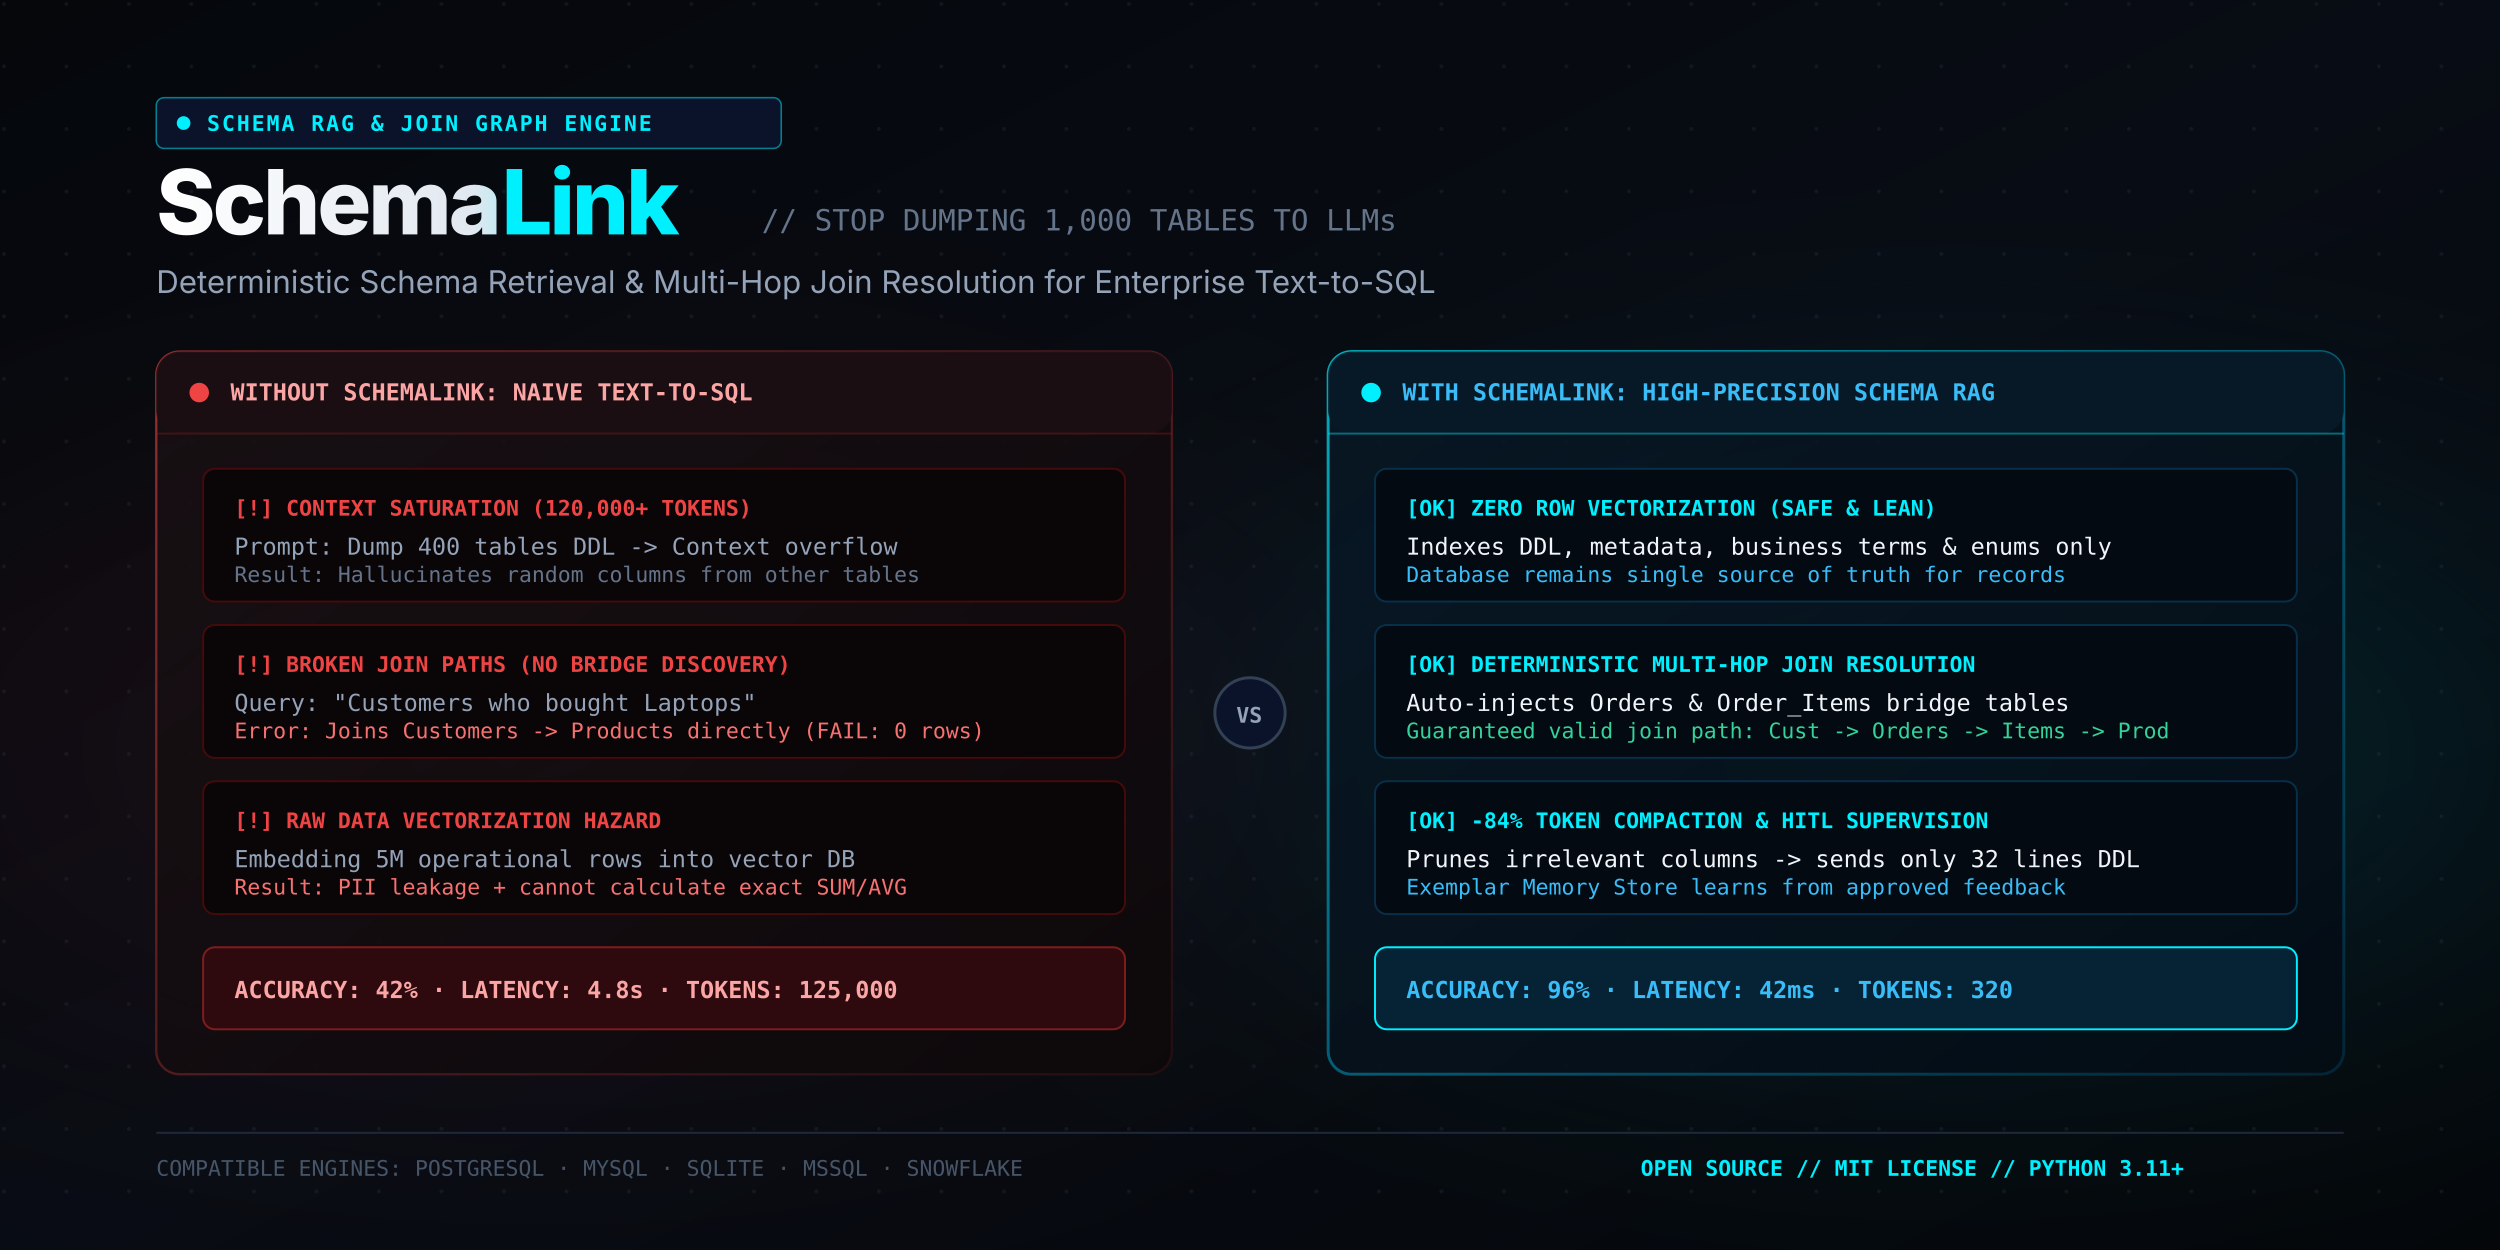
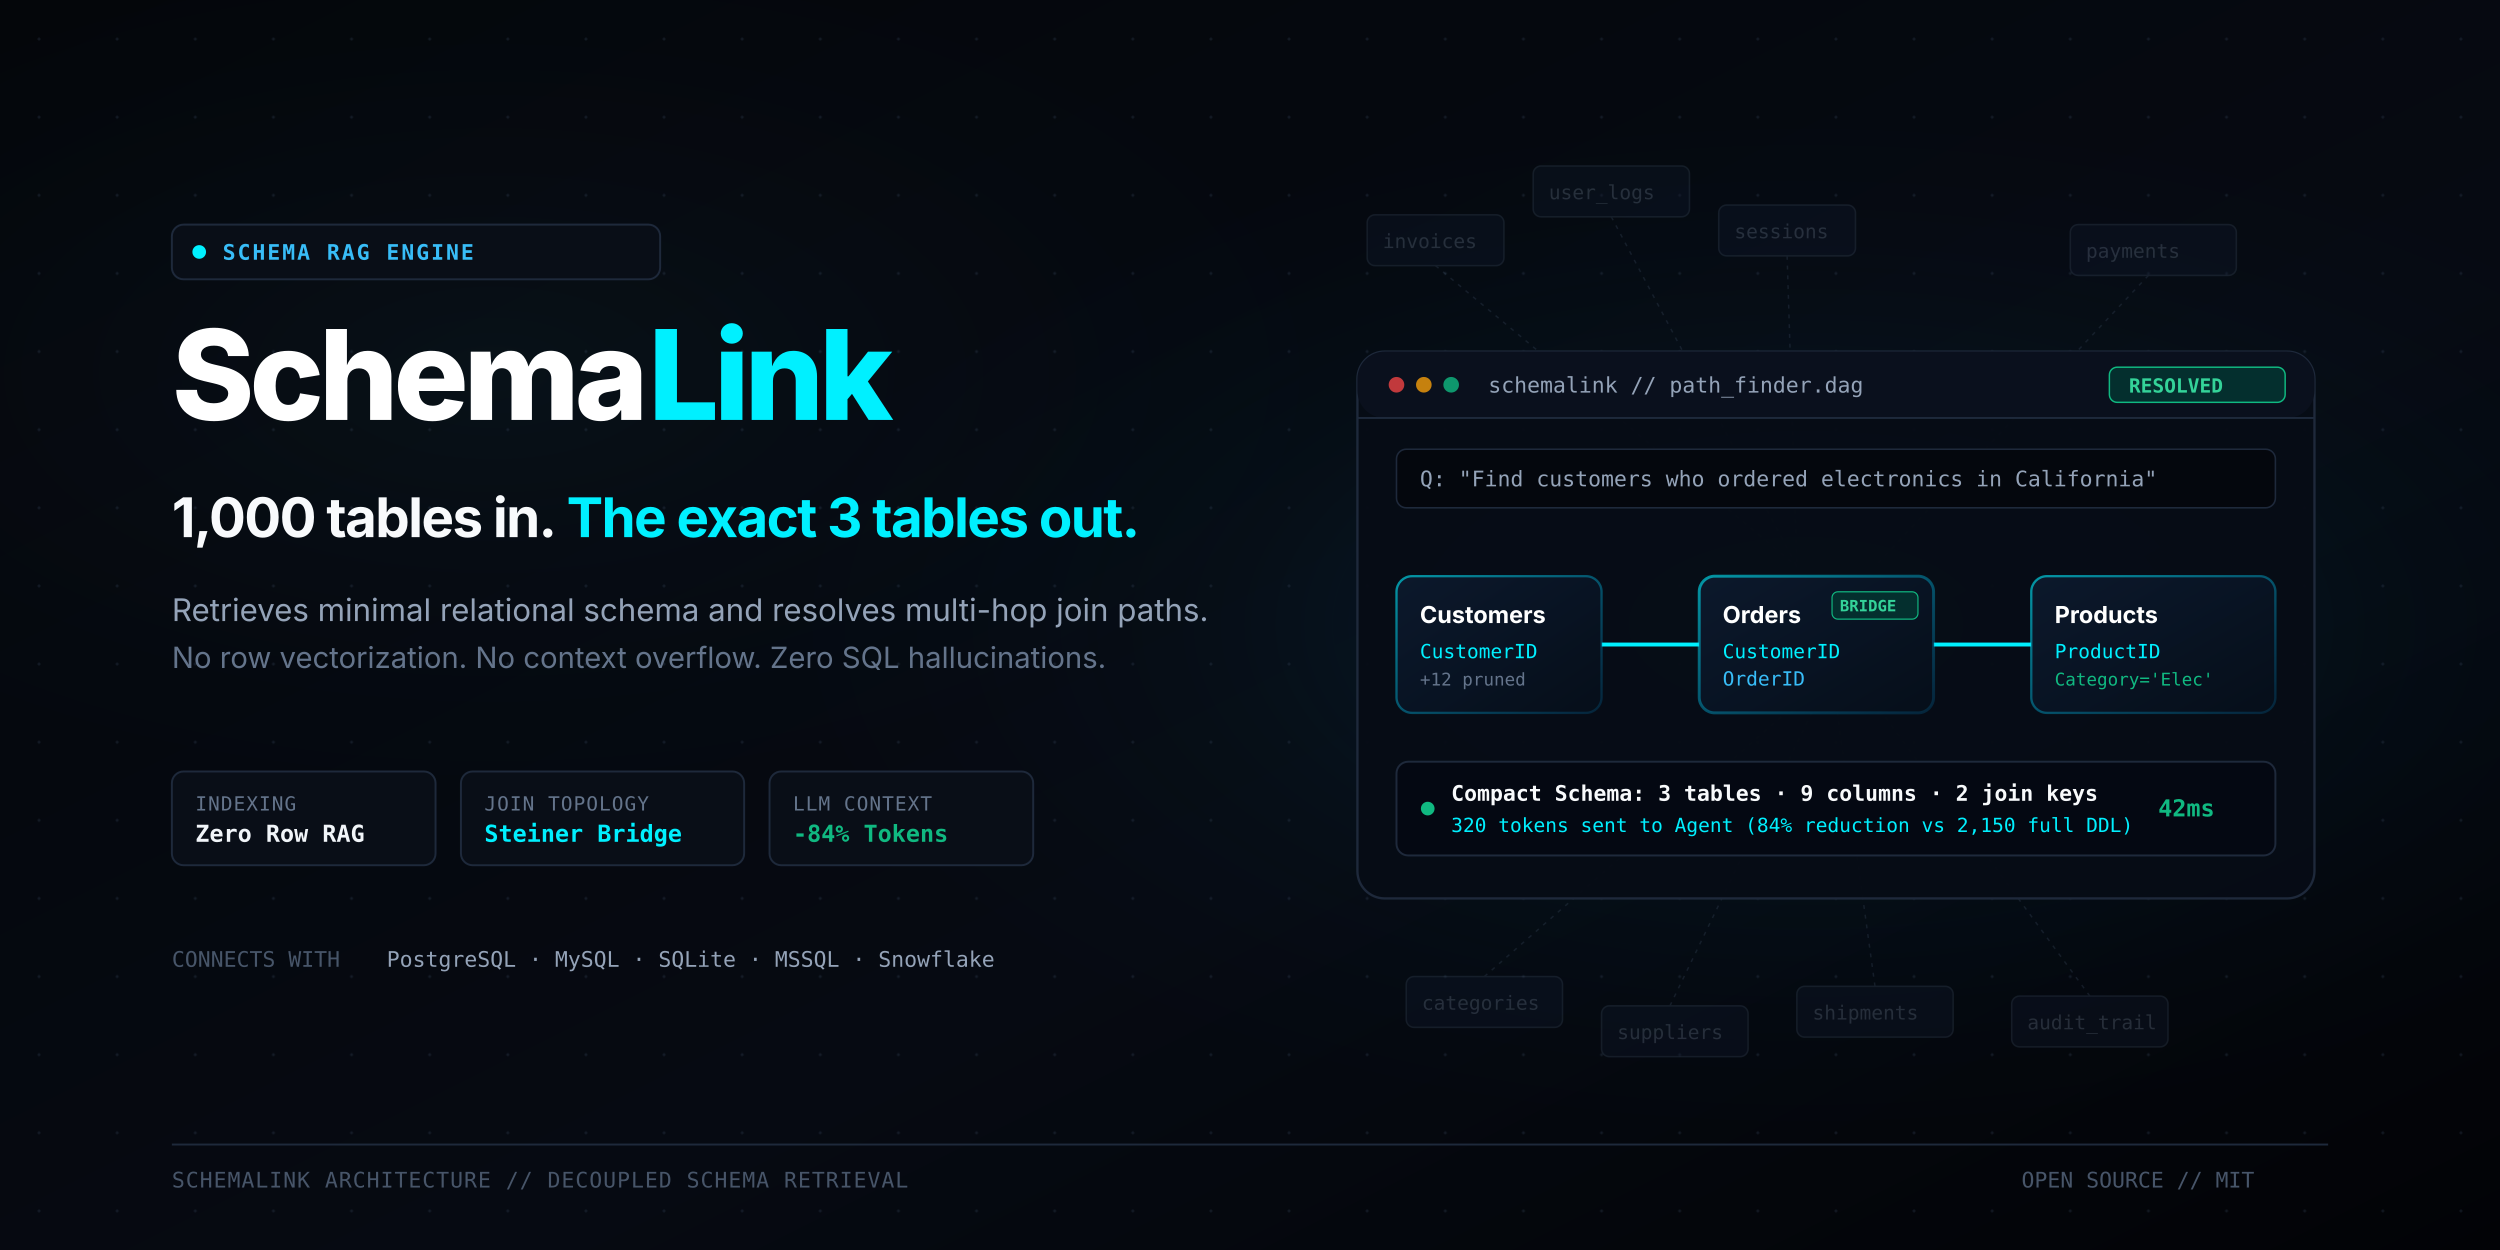
<svg xmlns="http://www.w3.org/2000/svg" viewBox="0 0 1280 640" width="100%" height="100%">
  <defs>
-     <linearGradient id="bg" x1="0%" y1="0%" x2="100%" y2="100%">
-       <stop offset="0%" stop-color="#05070B" />
-       <stop offset="50%" stop-color="#080C14" />
-       <stop offset="100%" stop-color="#040609" />
+     <linearGradient id="bgCanvas" x1="0%" y1="0%" x2="100%" y2="100%">
+       <stop offset="0%" stop-color="#04060A" />
+       <stop offset="60%" stop-color="#060A12" />
+       <stop offset="100%" stop-color="#020306" />
    </linearGradient>
-     <radialGradient id="redGlow" cx="22%" cy="60%" r="50%">
-       <stop offset="0%" stop-color="#EF4444" stop-opacity="0.12" />
+     <radialGradient id="prismGlow" cx="72%" cy="50%" r="45%">
+       <stop offset="0%" stop-color="#00F0FF" stop-opacity="0.14" />
+       <stop offset="50%" stop-color="#0284C7" stop-opacity="0.04" />
      <stop offset="100%" stop-color="#000000" stop-opacity="0" />
    </radialGradient>
-     <radialGradient id="cyanGlow" cx="78%" cy="60%" r="50%">
-       <stop offset="0%" stop-color="#00F0FF" stop-opacity="0.16" />
+     <radialGradient id="subtleGlow" cx="20%" cy="30%" r="40%">
+       <stop offset="0%" stop-color="#38BDF8" stop-opacity="0.05" />
      <stop offset="100%" stop-color="#000000" stop-opacity="0" />
    </radialGradient>
-     <linearGradient id="badCardBg" x1="0%" y1="0%" x2="100%" y2="100%">
-       <stop offset="0%" stop-color="#181014" stop-opacity="0.85" />
-       <stop offset="100%" stop-color="#0D080A" stop-opacity="0.95" />
+     <pattern id="dotGrid" width="40" height="40" patternUnits="userSpaceOnUse">
+       <circle cx="20" cy="20" r="0.8" fill="#334155" fill-opacity="0.3" />
+     </pattern>
+     <linearGradient id="laserLine" x1="0%" y1="0%" x2="100%" y2="0%">
+       <stop offset="0%" stop-color="#00F0FF" stop-opacity="0.9" />
+       <stop offset="40%" stop-color="#38BDF8" stop-opacity="0.5" />
+       <stop offset="80%" stop-color="#6366F1" stop-opacity="0.2" />
+       <stop offset="100%" stop-color="#000000" stop-opacity="0" />
    </linearGradient>
-     <linearGradient id="goodCardBg" x1="0%" y1="0%" x2="100%" y2="100%">
-       <stop offset="0%" stop-color="#081826" stop-opacity="0.85" />
-       <stop offset="100%" stop-color="#040C14" stop-opacity="0.95" />
+     <linearGradient id="beamGrad" x1="0%" y1="0%" x2="100%" y2="0%">
+       <stop offset="0%" stop-color="#334155" stop-opacity="0.2" />
+       <stop offset="60%" stop-color="#00F0FF" stop-opacity="0.7" />
+       <stop offset="100%" stop-color="#38BDF8" stop-opacity="0.9" />
    </linearGradient>
-     <linearGradient id="badBorder" x1="0%" y1="0%" x2="100%" y2="100%">
-       <stop offset="0%" stop-color="#EF4444" stop-opacity="0.6" />
-       <stop offset="100%" stop-color="#7F1D1D" stop-opacity="0.2" />
+     <linearGradient id="resolvedCard" x1="0%" y1="0%" x2="100%" y2="100%">
+       <stop offset="0%" stop-color="#0C1A2E" stop-opacity="0.9" />
+       <stop offset="100%" stop-color="#060E1A" stop-opacity="0.95" />
    </linearGradient>
-     <linearGradient id="goodBorder" x1="0%" y1="0%" x2="100%" y2="100%">
-       <stop offset="0%" stop-color="#00F0FF" stop-opacity="0.7" />
+     <linearGradient id="resolvedBorder" x1="0%" y1="0%" x2="100%" y2="100%">
+       <stop offset="0%" stop-color="#00F0FF" stop-opacity="0.6" />
      <stop offset="100%" stop-color="#0284C7" stop-opacity="0.2" />
-     </linearGradient>
-     <linearGradient id="brandGrad" x1="0%" y1="0%" x2="100%" y2="0%">
-       <stop offset="0%" stop-color="#FFFFFF" />
-       <stop offset="60%" stop-color="#E2E8F0" />
-       <stop offset="100%" stop-color="#00F0FF" />
-     </linearGradient>
-     <pattern id="dotGrid" width="32" height="32" patternUnits="userSpaceOnUse">
-       <circle cx="2" cy="2" r="1" fill="#334155" fill-opacity="0.25" />
-     </pattern>
-     <linearGradient id="topLine" x1="0%" y1="0%" x2="100%" y2="0%">
-       <stop offset="0%" stop-color="#EF4444" stop-opacity="0.8" />
-       <stop offset="50%" stop-color="#64748B" stop-opacity="0.3" />
-       <stop offset="100%" stop-color="#00F0FF" stop-opacity="0.9" />
    </linearGradient>
  </defs>
  <style>
-     .mono { font-family: "JetBrains Mono", "SF Mono", "Fira Code", monospace; }
-     .sans { font-family: -apple-system, BlinkMacSystemFont, "Inter", "Segoe UI", sans-serif; }
+     .font-sans { font-family: -apple-system, BlinkMacSystemFont, "Inter", "Geist", "Segoe UI", Roboto, sans-serif; }
+     .font-mono { font-family: "JetBrains Mono", "Geist Mono", "SF Mono", "Fira Code", monospace; }
  </style>
-   <rect width="1280" height="640" fill="url(#bg)" />
-   <rect width="1280" height="640" fill="url(#redGlow)" />
-   <rect width="1280" height="640" fill="url(#cyanGlow)" />
+   <rect width="1280" height="640" fill="url(#bgCanvas)" />
+   <rect width="1280" height="640" fill="url(#subtleGlow)" />
+   <rect width="1280" height="640" fill="url(#prismGlow)" />
  <rect width="1280" height="640" fill="url(#dotGrid)" />
-   <line x1="0" y1="0" x2="1280" y2="0" stroke="url(#topLine)" stroke-width="2.5" />
-   <g transform="translate(80, 50)">
-     <rect width="320" height="26" rx="4" fill="#0B132B" stroke="#00F0FF" stroke-width="0.8" stroke-opacity="0.5" />
-     <circle cx="14" cy="13" r="3.5" fill="#00F0FF" />
-     <text x="26" y="17" fill="#00F0FF" font-size="11" font-weight="700" class="mono" letter-spacing="1">SCHEMA RAG &amp; JOIN GRAPH ENGINE</text>
-     <text x="0" y="70" fill="url(#brandGrad)" font-size="46" font-weight="800" class="sans" letter-spacing="-1.5">
+   <line x1="0" y1="0" x2="1280" y2="0" stroke="url(#laserLine)" stroke-width="2.5" />
+   <g transform="translate(88, 0)">
+     <g transform="translate(0, 115)">
+       <rect width="250" height="28" rx="6" fill="#090E17" stroke="#1E293B" stroke-width="1" />
+       <circle cx="14" cy="14" r="3.5" fill="#00F0FF" />
+       <text x="26" y="18" fill="#38BDF8" font-size="11" font-weight="600" class="font-mono" letter-spacing="1">SCHEMA RAG ENGINE</text>
+     </g>
+     <text x="0" y="215" fill="#FFFFFF" font-size="64" font-weight="800" class="font-sans" letter-spacing="-2.5">
      Schema<tspan fill="#00F0FF">Link</tspan>
    </text>
-     <text x="310" y="68" fill="#64748B" font-size="15" class="mono">// STOP DUMPING 1,000 TABLES TO LLMs</text>
-     <text x="0" y="100" fill="#94A3B8" font-size="16" class="sans">
-       Deterministic Schema Retrieval &amp; Multi-Hop Join Resolution for Enterprise Text-to-SQL
+     <text x="0" y="275" fill="#F8FAFC" font-size="28" font-weight="700" class="font-sans" letter-spacing="-0.8">
+       1,000 tables in. <tspan fill="#00F0FF">The exact 3 tables out.</tspan>
    </text>
-   </g>
-   <g transform="translate(80, 180)">
-     <rect width="520" height="370" rx="12" fill="url(#badCardBg)" stroke="url(#badBorder)" stroke-width="1.2" />
-     <rect width="520" height="42" rx="12" fill="#1C0F13" fill-opacity="0.9" />
-     <path d="M 0 42 L 520 42" stroke="#7F1D1D" stroke-width="1" stroke-opacity="0.4" />
-     <circle cx="22" cy="21" r="5" fill="#EF4444" />
-     <text x="38" y="25" fill="#FCA5A5" font-size="12" font-weight="700" class="mono">WITHOUT SCHEMALINK: NAIVE TEXT-TO-SQL</text>
-     <g transform="translate(24, 60)">
-       <rect width="472" height="68" rx="6" fill="#0A0507" stroke="#450A0A" stroke-width="1" />
-       <text x="16" y="24" fill="#EF4444" font-size="11" font-weight="700" class="mono">[!] CONTEXT SATURATION (120,000+ TOKENS)</text>
-       <text x="16" y="44" fill="#94A3B8" font-size="12" class="mono">Prompt: Dump 400 tables DDL -&gt; Context overflow</text>
-       <text x="16" y="58" fill="#64748B" font-size="11" class="mono">Result: Hallucinates random columns from other tables</text>
+     <text x="0" y="318" fill="#94A3B8" font-size="16" font-weight="400" class="font-sans">
+       Retrieves minimal relational schema and resolves multi-hop join paths.
+     </text>
+     <text x="0" y="342" fill="#64748B" font-size="15" font-weight="400" class="font-sans">
+       No row vectorization. No context overflow. Zero SQL hallucinations.
+     </text>
+     <g transform="translate(0, 395)" class="font-mono">
+       <g transform="translate(0, 0)">
+         <rect width="135" height="48" rx="6" fill="#090E17" stroke="#1E293B" stroke-width="1" />
+         <text x="12" y="20" fill="#64748B" font-size="10" letter-spacing="0.5">INDEXING</text>
+         <text x="12" y="36" fill="#F1F5F9" font-size="12" font-weight="600">Zero Row RAG</text>
+       </g>
+       <g transform="translate(148, 0)">
+         <rect width="145" height="48" rx="6" fill="#090E17" stroke="#1E293B" stroke-width="1" />
+         <text x="12" y="20" fill="#64748B" font-size="10" letter-spacing="0.5">JOIN TOPOLOGY</text>
+         <text x="12" y="36" fill="#00F0FF" font-size="12" font-weight="600">Steiner Bridge</text>
+       </g>
+       <g transform="translate(306, 0)">
+         <rect width="135" height="48" rx="6" fill="#090E17" stroke="#1E293B" stroke-width="1" />
+         <text x="12" y="20" fill="#64748B" font-size="10" letter-spacing="0.5">LLM CONTEXT</text>
+         <text x="12" y="36" fill="#10B981" font-size="12" font-weight="600">-84% Tokens</text>
+       </g>
    </g>
-     <g transform="translate(24, 140)">
-       <rect width="472" height="68" rx="6" fill="#0A0507" stroke="#450A0A" stroke-width="1" />
-       <text x="16" y="24" fill="#EF4444" font-size="11" font-weight="700" class="mono">[!] BROKEN JOIN PATHS (NO BRIDGE DISCOVERY)</text>
-       <text x="16" y="44" fill="#94A3B8" font-size="12" class="mono">Query: "Customers who bought Laptops"</text>
-       <text x="16" y="58" fill="#F87171" font-size="11" class="mono">Error: Joins Customers -&gt; Products directly (FAIL: 0 rows)</text>
-     </g>
-     <g transform="translate(24, 220)">
-       <rect width="472" height="68" rx="6" fill="#0A0507" stroke="#450A0A" stroke-width="1" />
-       <text x="16" y="24" fill="#EF4444" font-size="11" font-weight="700" class="mono">[!] RAW DATA VECTORIZATION HAZARD</text>
-       <text x="16" y="44" fill="#94A3B8" font-size="12" class="mono">Embedding 5M operational rows into vector DB</text>
-       <text x="16" y="58" fill="#F87171" font-size="11" class="mono">Result: PII leakage + cannot calculate exact SUM/AVG</text>
-     </g>
-     <g transform="translate(24, 305)">
-       <rect width="472" height="42" rx="6" fill="#2E0A0F" stroke="#7F1D1D" stroke-width="1" />
-       <text x="16" y="26" fill="#FCA5A5" font-size="12" font-weight="600" class="mono">ACCURACY: 42% · LATENCY: 4.8s · TOKENS: 125,000</text>
+     <g transform="translate(0, 495)" class="font-mono" font-size="11" fill="#475569">
+       <text x="0" y="0">CONNECTS WITH</text>
+       <text x="110" y="0" fill="#94A3B8">PostgreSQL · MySQL · SQLite · MSSQL · Snowflake</text>
    </g>
  </g>
-   <g transform="translate(620, 345)">
-     <circle cx="20" cy="20" r="18" fill="#0B132B" stroke="#334155" stroke-width="1.5" />
-     <text x="13" y="25" fill="#94A3B8" font-size="11" font-weight="800" class="mono">VS</text>
-   </g>
-   <g transform="translate(680, 180)">
-     <rect width="520" height="370" rx="12" fill="url(#goodCardBg)" stroke="url(#goodBorder)" stroke-width="1.5" />
-     <rect width="520" height="42" rx="12" fill="#071927" fill-opacity="0.9" />
-     <path d="M 0 42 L 520 42" stroke="#00F0FF" stroke-width="1" stroke-opacity="0.4" />
-     <circle cx="22" cy="21" r="5" fill="#00F0FF" />
-     <text x="38" y="25" fill="#38BDF8" font-size="12" font-weight="700" class="mono">WITH SCHEMALINK: HIGH-PRECISION SCHEMA RAG</text>
-     <g transform="translate(24, 60)">
-       <rect width="472" height="68" rx="6" fill="#030A12" stroke="#082F49" stroke-width="1" />
-       <text x="16" y="24" fill="#00F0FF" font-size="11" font-weight="700" class="mono">[OK] ZERO ROW VECTORIZATION (SAFE &amp; LEAN)</text>
-       <text x="16" y="44" fill="#F1F5F9" font-size="12" class="mono">Indexes DDL, metadata, business terms &amp; enums only</text>
-       <text x="16" y="58" fill="#38BDF8" font-size="11" class="mono">Database remains single source of truth for records</text>
+   <g transform="translate(680, 70)">
+     <g opacity="0.35" class="font-mono" font-size="10">
+       <g transform="translate(20, 40)">
+         <rect width="70" height="26" rx="4" fill="#0F172A" stroke="#334155" stroke-width="0.8" />
+         <text x="8" y="17" fill="#64748B">invoices</text>
+       </g>
+       <g transform="translate(105, 15)">
+         <rect width="80" height="26" rx="4" fill="#0F172A" stroke="#334155" stroke-width="0.8" />
+         <text x="8" y="17" fill="#64748B">user_logs</text>
+       </g>
+       <g transform="translate(200, 35)">
+         <rect width="70" height="26" rx="4" fill="#0F172A" stroke="#334155" stroke-width="0.8" />
+         <text x="8" y="17" fill="#64748B">sessions</text>
+       </g>
+       <g transform="translate(380, 45)">
+         <rect width="85" height="26" rx="4" fill="#0F172A" stroke="#334155" stroke-width="0.8" />
+         <text x="8" y="17" fill="#64748B">payments</text>
+       </g>
+       <g transform="translate(40, 430)">
+         <rect width="80" height="26" rx="4" fill="#0F172A" stroke="#334155" stroke-width="0.8" />
+         <text x="8" y="17" fill="#64748B">categories</text>
+       </g>
+       <g transform="translate(140, 445)">
+         <rect width="75" height="26" rx="4" fill="#0F172A" stroke="#334155" stroke-width="0.8" />
+         <text x="8" y="17" fill="#64748B">suppliers</text>
+       </g>
+       <g transform="translate(240, 435)">
+         <rect width="80" height="26" rx="4" fill="#0F172A" stroke="#334155" stroke-width="0.8" />
+         <text x="8" y="17" fill="#64748B">shipments</text>
+       </g>
+       <g transform="translate(350, 440)">
+         <rect width="80" height="26" rx="4" fill="#0F172A" stroke="#334155" stroke-width="0.8" />
+         <text x="8" y="17" fill="#64748B">audit_trail</text>
+       </g>
+       <path d="M 55 66 L 240 220" stroke="#334155" stroke-width="0.75" stroke-dasharray="2 3" />
+       <path d="M 145 41 L 240 220" stroke="#334155" stroke-width="0.75" stroke-dasharray="2 3" />
+       <path d="M 235 61 L 240 220" stroke="#334155" stroke-width="0.75" stroke-dasharray="2 3" />
+       <path d="M 420 71 L 280 220" stroke="#334155" stroke-width="0.75" stroke-dasharray="2 3" />
+       <path d="M 80 430 L 240 290" stroke="#334155" stroke-width="0.75" stroke-dasharray="2 3" />
+       <path d="M 175 445 L 250 290" stroke="#334155" stroke-width="0.75" stroke-dasharray="2 3" />
+       <path d="M 280 435 L 260 290" stroke="#334155" stroke-width="0.75" stroke-dasharray="2 3" />
+       <path d="M 390 440 L 280 290" stroke="#334155" stroke-width="0.75" stroke-dasharray="2 3" />
    </g>
-     <g transform="translate(24, 140)">
-       <rect width="472" height="68" rx="6" fill="#030A12" stroke="#082F49" stroke-width="1" />
-       <text x="16" y="24" fill="#00F0FF" font-size="11" font-weight="700" class="mono">[OK] DETERMINISTIC MULTI-HOP JOIN RESOLUTION</text>
-       <text x="16" y="44" fill="#F1F5F9" font-size="12" class="mono">Auto-injects Orders &amp; Order_Items bridge tables</text>
-       <text x="16" y="58" fill="#34D399" font-size="11" class="mono">Guaranteed valid join path: Cust -&gt; Orders -&gt; Items -&gt; Prod</text>
+     <rect x="15" y="110" width="490" height="280" rx="14" fill="#070C15" fill-opacity="0.95" stroke="#1E293B" stroke-width="1.2" />
+     <rect x="15" y="110" width="490" height="34" rx="14" fill="#0A101D" />
+     <path d="M 15 144 L 505 144" stroke="#1E293B" stroke-width="1" />
+     <circle cx="35" cy="127" r="4" fill="#EF4444" fill-opacity="0.8" />
+     <circle cx="49" cy="127" r="4" fill="#F59E0B" fill-opacity="0.8" />
+     <circle cx="63" cy="127" r="4" fill="#10B981" fill-opacity="0.8" />
+     <text x="82" y="131" fill="#94A3B8" font-size="11" font-weight="500" class="font-mono">schemalink // path_finder.dag</text>
+     <rect x="400" y="118" width="90" height="18" rx="4" fill="#042F2E" stroke="#10B981" stroke-width="0.75" />
+     <text x="410" y="131" fill="#34D399" font-size="10" font-weight="700" class="font-mono">RESOLVED</text>
+     <g transform="translate(35, 160)">
+       <rect width="450" height="30" rx="5" fill="#04070D" stroke="#1E293B" stroke-width="0.8" />
+       <text x="12" y="19" fill="#94A3B8" font-size="11" class="font-mono">Q: "Find customers who ordered electronics in California"</text>
    </g>
-     <g transform="translate(24, 220)">
-       <rect width="472" height="68" rx="6" fill="#030A12" stroke="#082F49" stroke-width="1" />
-       <text x="16" y="24" fill="#00F0FF" font-size="11" font-weight="700" class="mono">[OK] -84% TOKEN COMPACTION &amp; HITL SUPERVISION</text>
-       <text x="16" y="44" fill="#F1F5F9" font-size="12" class="mono">Prunes irrelevant columns -&gt; sends only 32 lines DDL</text>
-       <text x="16" y="58" fill="#38BDF8" font-size="11" class="mono">Exemplar Memory Store learns from approved feedback</text>
+     <line x1="140" y1="260" x2="190" y2="260" stroke="#00F0FF" stroke-width="2" />
+     <line x1="310" y1="260" x2="360" y2="260" stroke="#00F0FF" stroke-width="2" />
+     <g transform="translate(35, 225)">
+       <rect width="105" height="70" rx="8" fill="url(#resolvedCard)" stroke="url(#resolvedBorder)" stroke-width="1.2" />
+       <text x="12" y="24" fill="#FFFFFF" font-size="12" font-weight="700" class="font-sans">Customers</text>
+       <text x="12" y="42" fill="#00F0FF" font-size="10" class="font-mono">CustomerID</text>
+       <text x="12" y="56" fill="#64748B" font-size="9" class="font-mono">+12 pruned</text>
    </g>
-     <g transform="translate(24, 305)">
-       <rect width="472" height="42" rx="6" fill="#062235" stroke="#00F0FF" stroke-width="1" />
-       <text x="16" y="26" fill="#38BDF8" font-size="12" font-weight="700" class="mono">ACCURACY: 96% · LATENCY: 42ms · TOKENS: 320</text>
+     <g transform="translate(190, 225)">
+       <rect width="120" height="70" rx="8" fill="url(#resolvedCard)" stroke="url(#resolvedBorder)" stroke-width="1.5" />
+       <rect x="68" y="8" width="44" height="14" rx="3" fill="#042F2E" stroke="#10B981" stroke-width="0.6" />
+       <text x="72" y="18" fill="#34D399" font-size="8" font-weight="700" class="font-mono">BRIDGE</text>
+       <text x="12" y="24" fill="#FFFFFF" font-size="12" font-weight="700" class="font-sans">Orders</text>
+       <text x="12" y="42" fill="#00F0FF" font-size="10" class="font-mono">CustomerID</text>
+       <text x="12" y="56" fill="#38BDF8" font-size="10" class="font-mono">OrderID</text>
+     </g>
+     <g transform="translate(360, 225)">
+       <rect width="125" height="70" rx="8" fill="url(#resolvedCard)" stroke="url(#resolvedBorder)" stroke-width="1.2" />
+       <text x="12" y="24" fill="#FFFFFF" font-size="12" font-weight="700" class="font-sans">Products</text>
+       <text x="12" y="42" fill="#00F0FF" font-size="10" class="font-mono">ProductID</text>
+       <text x="12" y="56" fill="#10B981" font-size="9" class="font-mono">Category='Elec'</text>
+     </g>
+     <g transform="translate(35, 320)">
+       <rect width="450" height="48" rx="6" fill="#040812" stroke="#1E293B" stroke-width="1" />
+       <circle cx="16" cy="24" r="3.5" fill="#10B981" />
+       <text x="28" y="20" fill="#F8FAFC" font-size="11" font-weight="600" class="font-mono">Compact Schema: 3 tables · 9 columns · 2 join keys</text>
+       <text x="28" y="36" fill="#00F0FF" font-size="10" class="font-mono">320 tokens sent to Agent (84% reduction vs 2,150 full DDL)</text>
+       <text x="390" y="28" fill="#10B981" font-size="12" font-weight="700" class="font-mono">42ms</text>
    </g>
  </g>
-   <g transform="translate(80, 580)">
-     <line x1="0" y1="0" x2="1120" y2="0" stroke="#1E293B" stroke-width="1" />
-     <text x="0" y="22" fill="#475569" font-size="11" class="mono">COMPATIBLE ENGINES: POSTGRESQL · MYSQL · SQLITE · MSSQL · SNOWFLAKE</text>
-     <text x="760" y="22" fill="#00F0FF" font-size="11" font-weight="600" class="mono">OPEN SOURCE // MIT LICENSE // PYTHON 3.11+</text>
-   </g>
+   <line x1="88" y1="586" x2="1192" y2="586" stroke="#1E293B" stroke-width="1" />
+   <text x="88" y="608" fill="#475569" font-size="11" class="font-mono" letter-spacing="0.5">SCHEMALINK ARCHITECTURE // DECOUPLED SCHEMA RETRIEVAL</text>
+   <text x="1035" y="608" fill="#475569" font-size="11" class="font-mono">OPEN SOURCE // MIT</text>
</svg>
